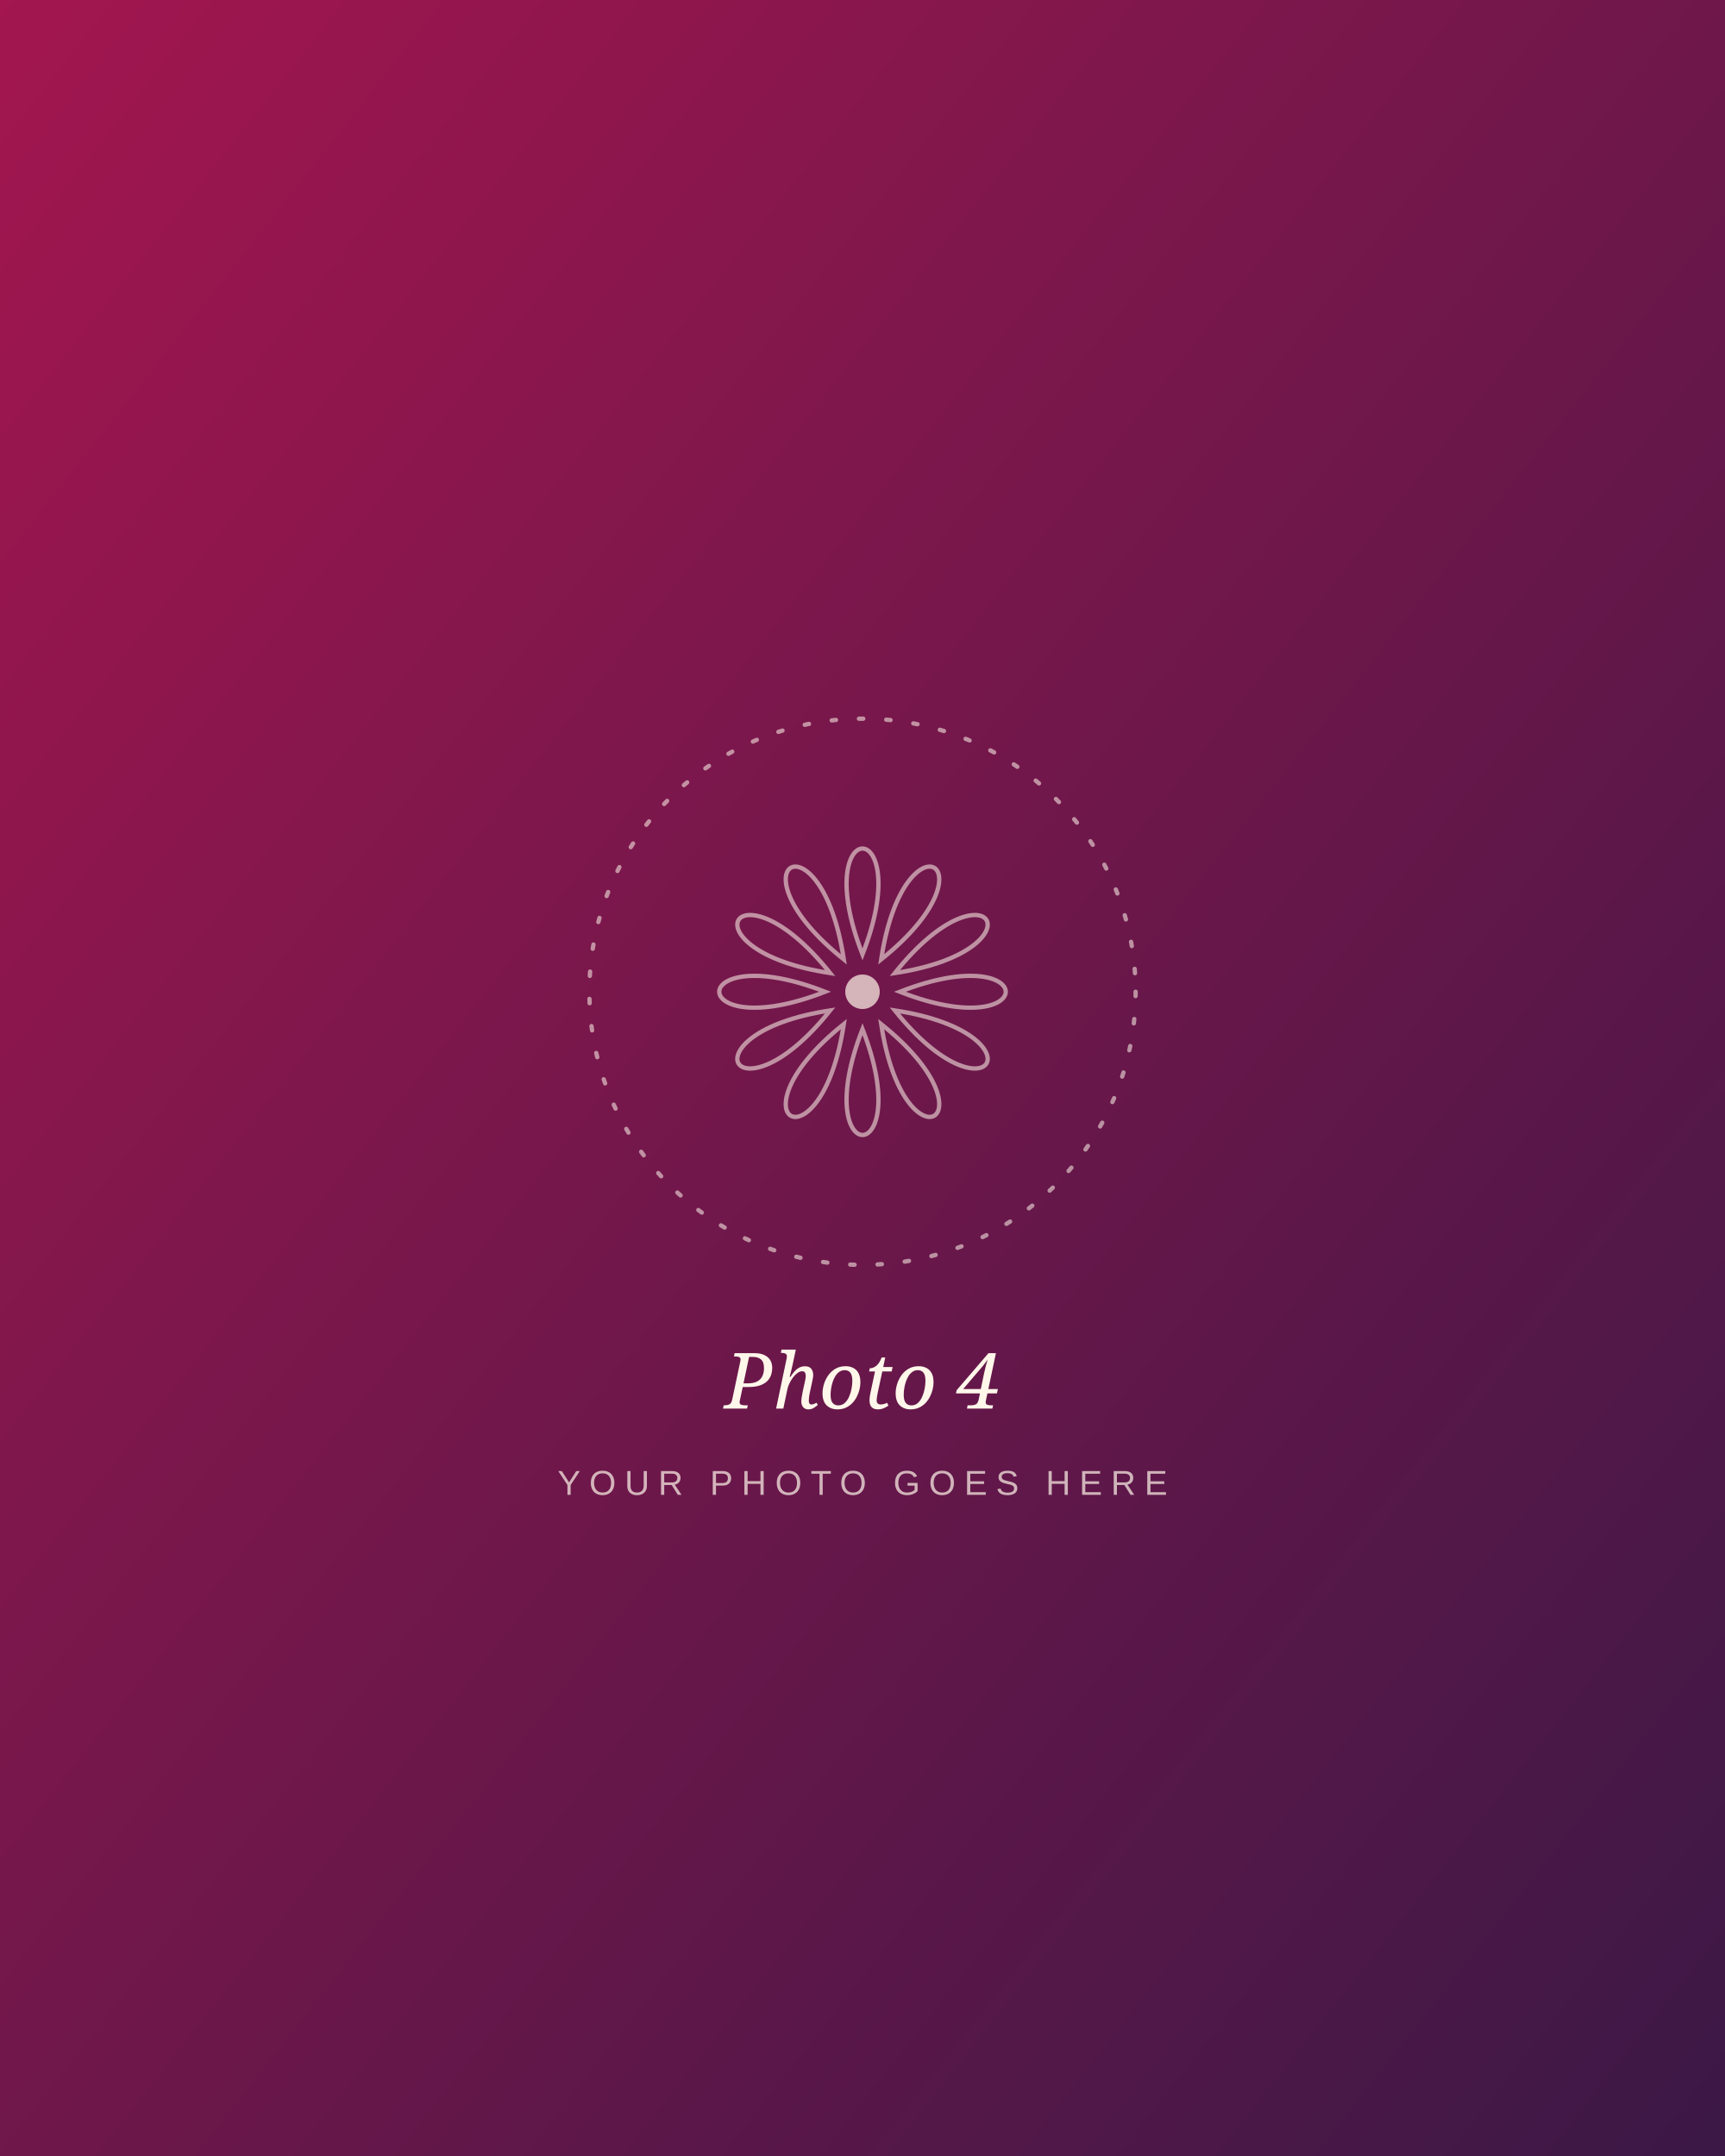
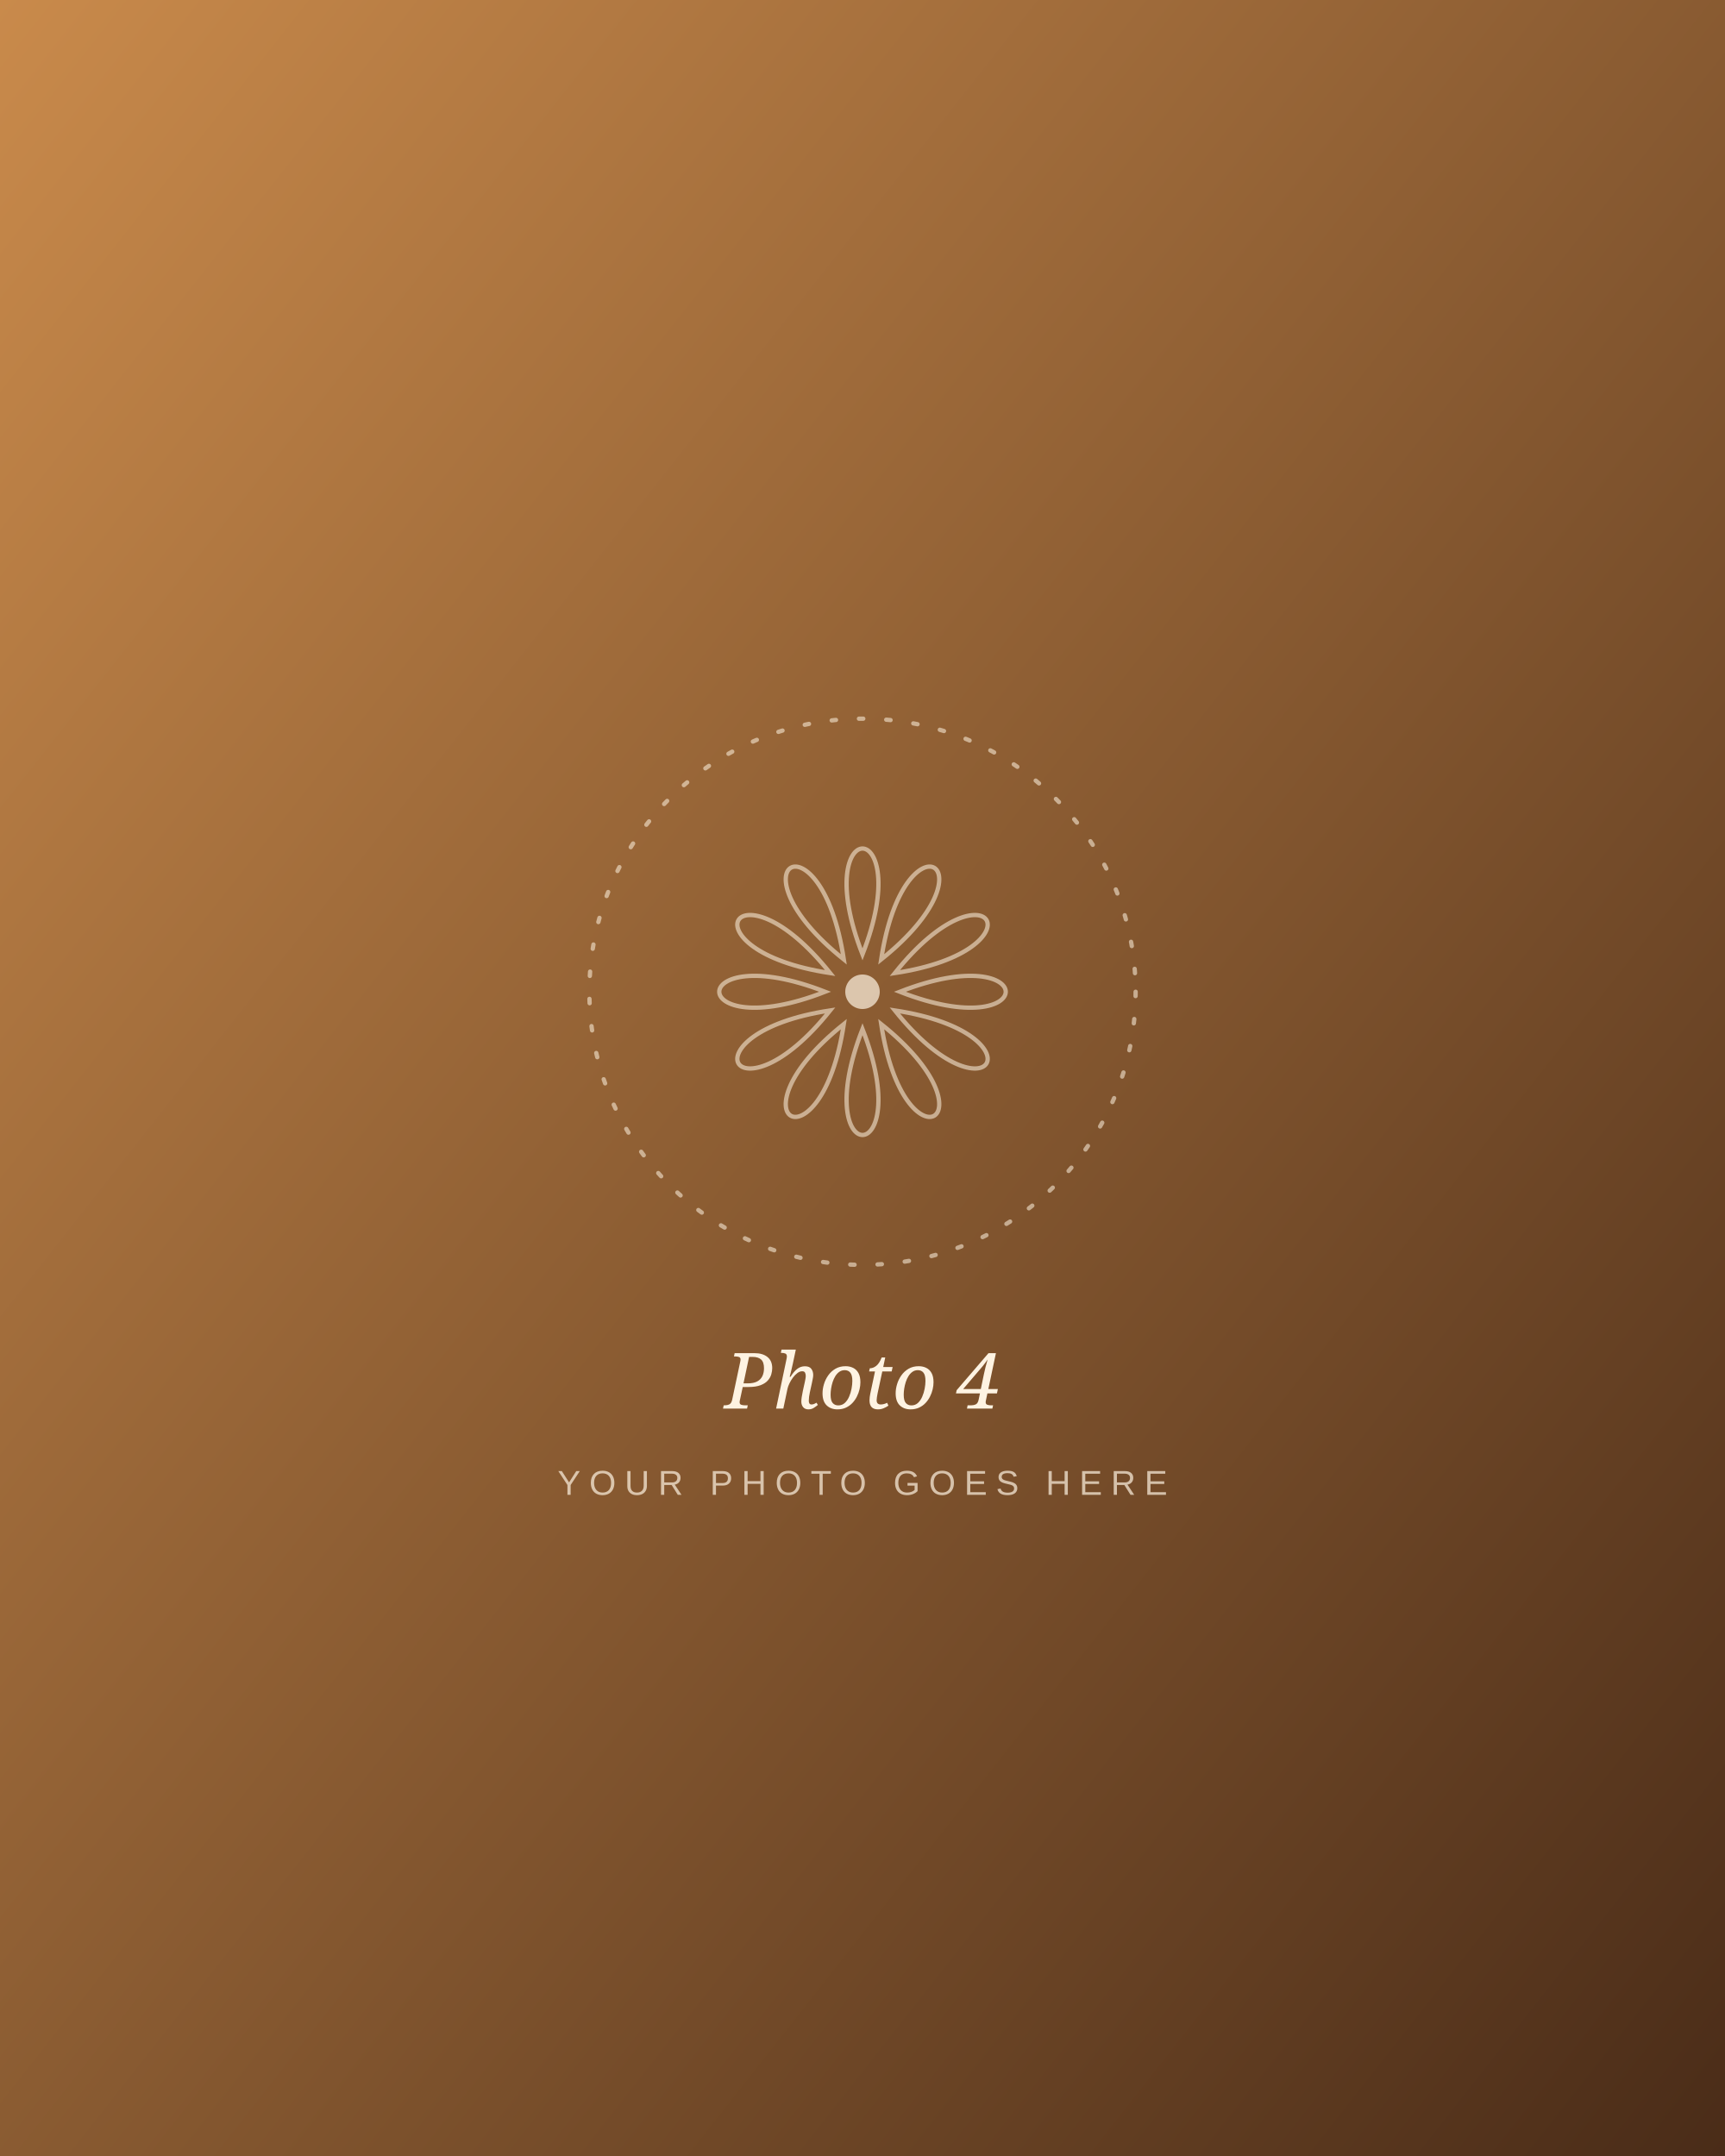
<svg xmlns="http://www.w3.org/2000/svg" viewBox="0 0 1200 1500" preserveAspectRatio="xMidYMid slice">
  <defs>
    <linearGradient id="g" x1="0" y1="0" x2="1" y2="1">
-       <stop offset="0" stop-color="#a3164f" />
-       <stop offset="1" stop-color="#3b1846" />
+       <stop offset="0" stop-color="#c98a4b" />
+       <stop offset="1" stop-color="#4a2c18" />
    </linearGradient>
  </defs>
  <rect width="1200" height="1500" fill="url(#g)" />
-   <g transform="translate(600 690)" fill="none" stroke="#fff7ea" stroke-opacity=".55" stroke-width="3">
-     <circle r="12" fill="#fff7ea" fill-opacity=".7" stroke="none" />
+   <g transform="translate(600 690)" fill="none" stroke="#fef3e2" stroke-opacity=".55" stroke-width="3">
+     <circle r="12" fill="#fef3e2" fill-opacity=".7" stroke="none" />
    <path d="M0.0 -26.0 C-38.4 -124.2 38.4 -124.2 0.0 -26.0Z M13.0 -22.5 C28.8 -126.8 95.4 -88.3 13.0 -22.5Z M22.5 -13.0 C88.3 -95.4 126.8 -28.8 22.5 -13.0Z M26.0 0.0 C124.2 -38.4 124.2 38.4 26.0 0.0Z M22.5 13.0 C126.8 28.8 88.3 95.4 22.5 13.0Z M13.0 22.5 C95.4 88.3 28.8 126.8 13.0 22.5Z M0.0 26.0 C38.4 124.2 -38.4 124.2 0.0 26.0Z M-13.0 22.5 C-28.8 126.8 -95.4 88.3 -13.0 22.5Z M-22.5 13.0 C-88.3 95.4 -126.8 28.8 -22.5 13.0Z M-26.0 0.0 C-124.2 38.4 -124.2 -38.4 -26.0 0.0Z M-22.5 -13.0 C-126.8 -28.8 -88.3 -95.4 -22.5 -13.0Z M-13.0 -22.5 C-95.4 -88.3 -28.8 -126.8 -13.0 -22.5Z " />
    <circle r="190" stroke-dasharray="3 16" stroke-linecap="round" />
  </g>
-   <text x="600" y="980" text-anchor="middle" font-family="Georgia, serif" font-style="italic" font-size="54" fill="#fff7ea">Photo 4</text>
-   <text x="600" y="1040" text-anchor="middle" font-family="Arial, sans-serif" font-size="24" letter-spacing="6" fill="#fff7ea" fill-opacity=".7">YOUR PHOTO GOES HERE</text>
+   <text x="600" y="980" text-anchor="middle" font-family="Georgia, serif" font-style="italic" font-size="54" fill="#fef3e2">Photo 4</text>
+   <text x="600" y="1040" text-anchor="middle" font-family="Arial, sans-serif" font-size="24" letter-spacing="6" fill="#fef3e2" fill-opacity=".7">YOUR PHOTO GOES HERE</text>
</svg>
